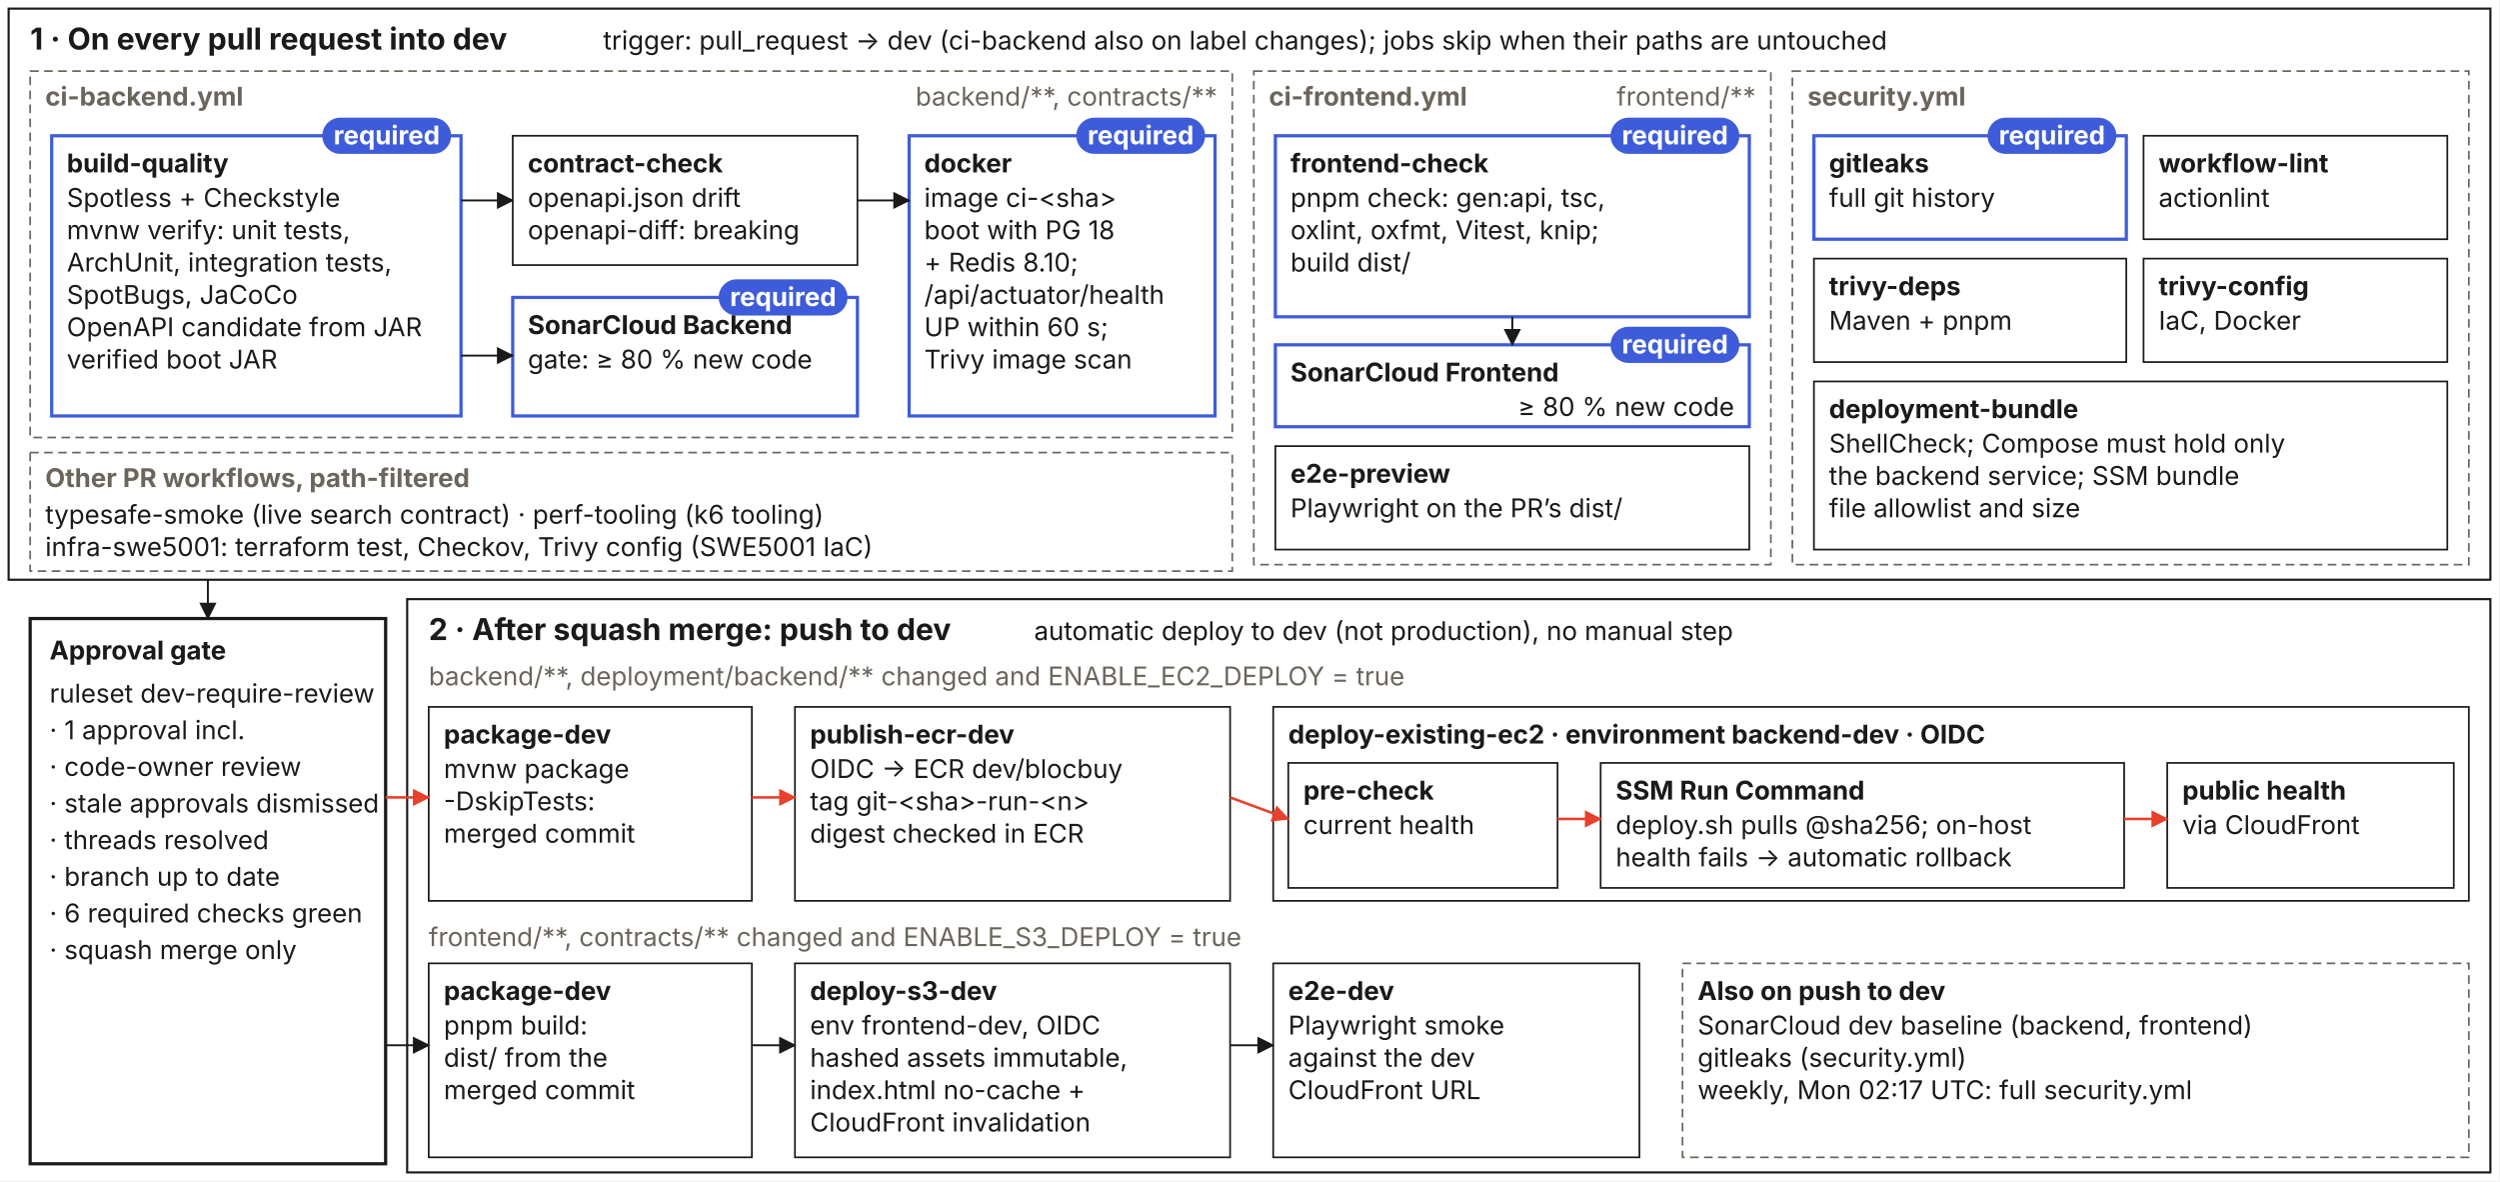
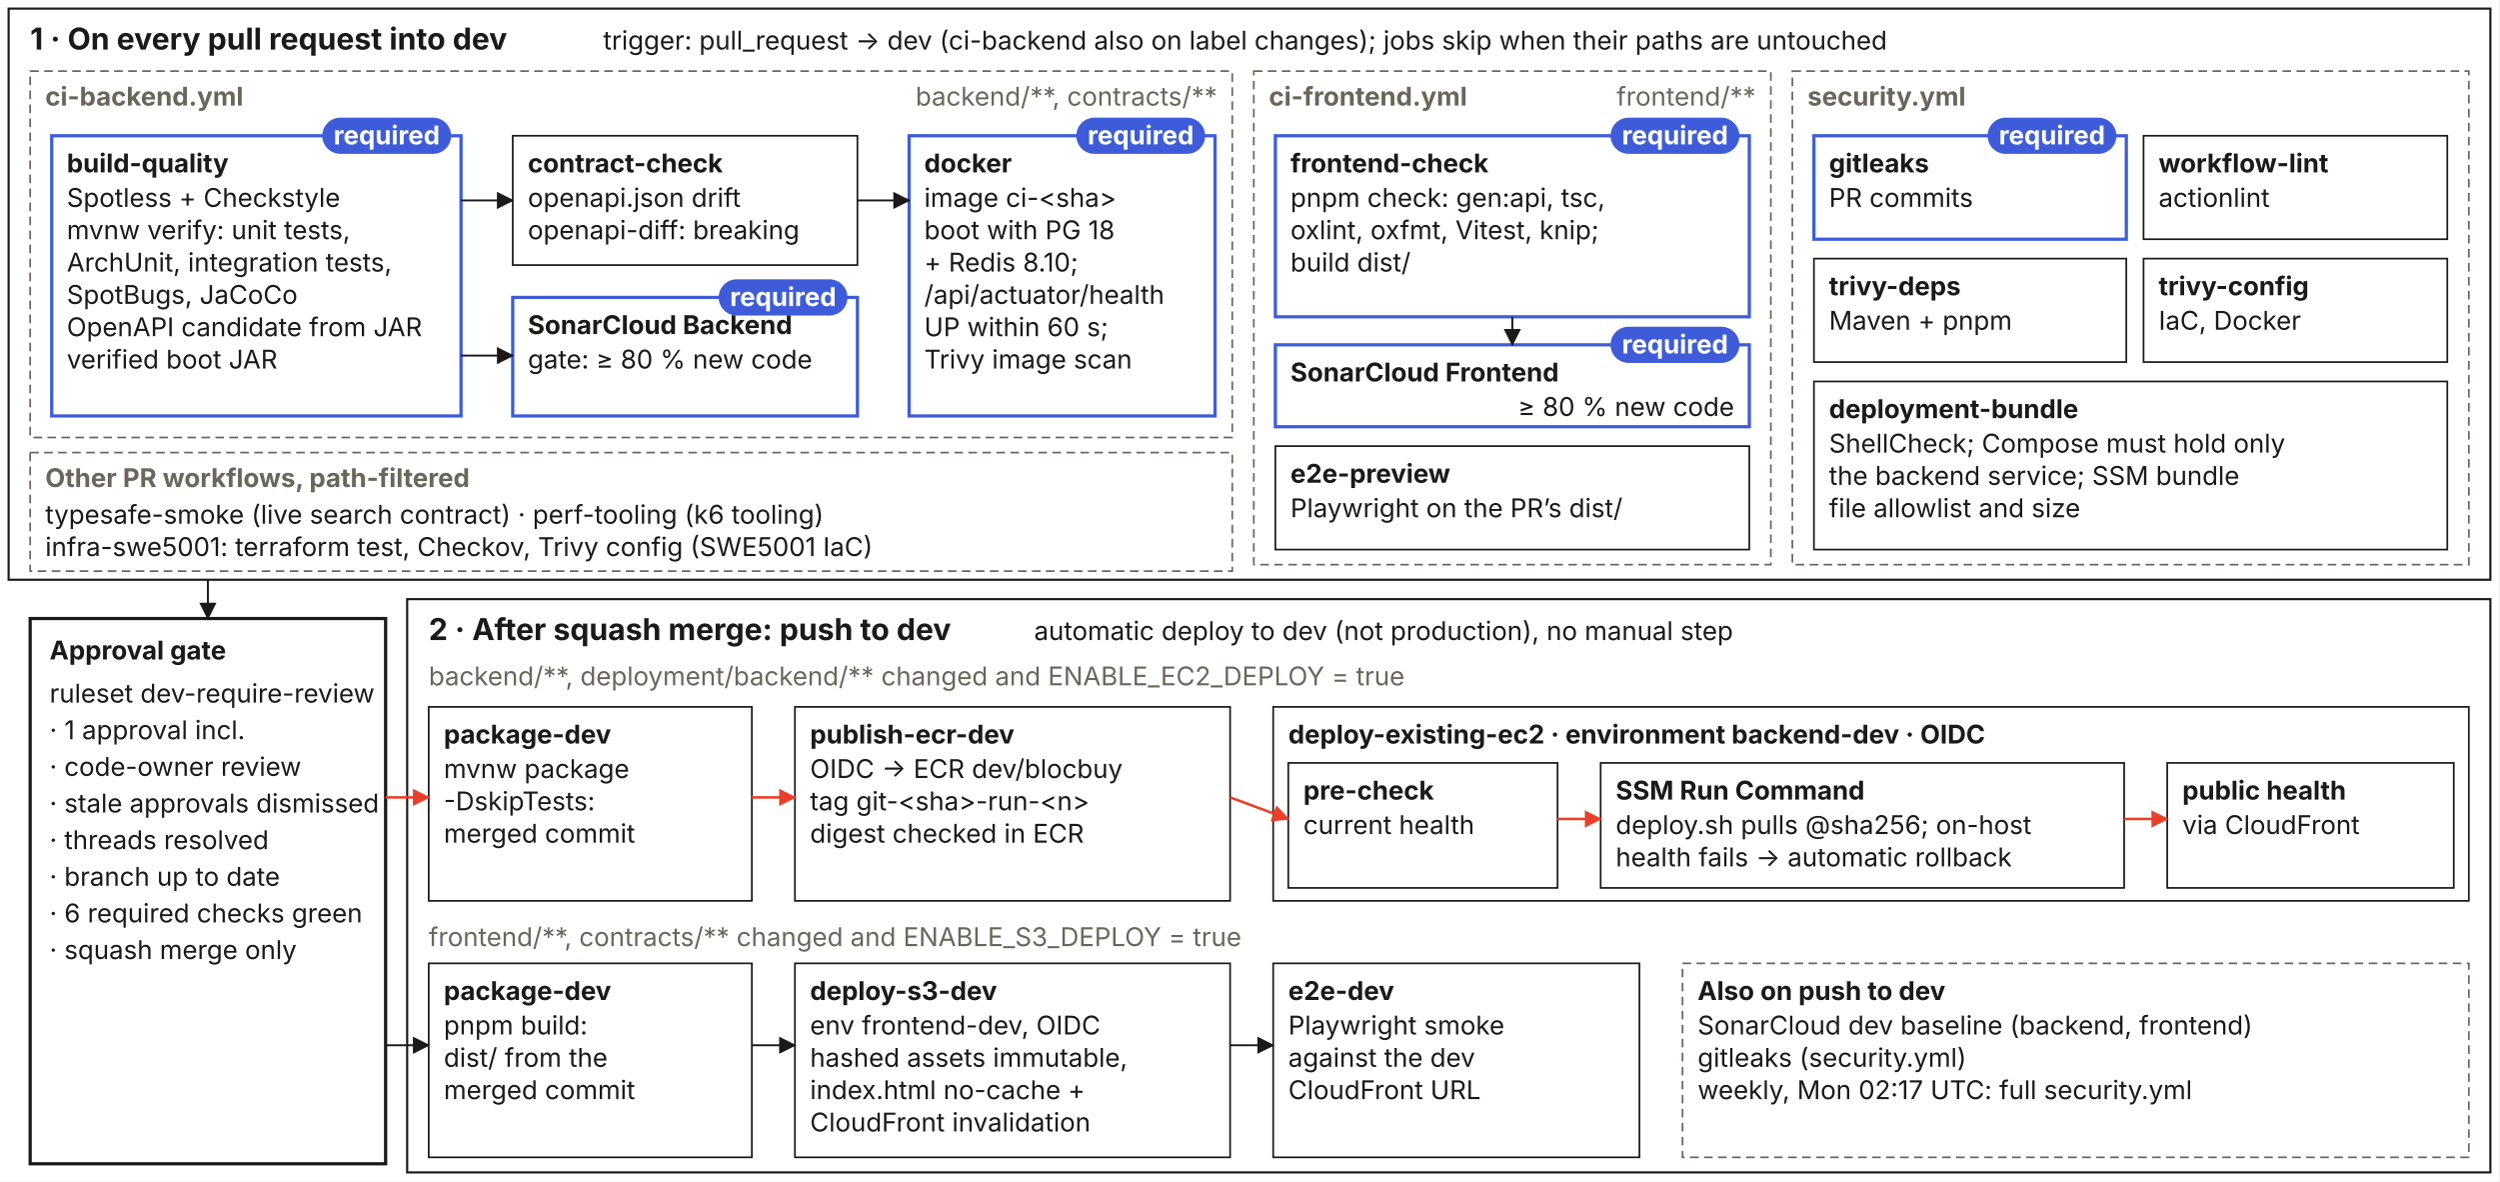
<svg xmlns="http://www.w3.org/2000/svg" width="2320" height="1096" viewBox="0 0 2320 1096" font-family="Inter, Helvetica, Arial, sans-serif">
  <defs>
    <marker id="cpmOpen" viewBox="0 0 12 12" refX="11" refY="6" markerWidth="16" markerHeight="16" markerUnits="userSpaceOnUse" orient="auto-start-reverse">
      <path d="M0,0 L12,6 L0,12" fill="none" stroke="#1B1A18" stroke-width="1.8" />
    </marker>
    <marker id="cpmOpenRed" viewBox="0 0 12 12" refX="11" refY="6" markerWidth="16" markerHeight="16" markerUnits="userSpaceOnUse" orient="auto-start-reverse">
      <path d="M0,0 L12,6 L0,12" fill="none" stroke="#E8402A" stroke-width="1.8" />
    </marker>
    <marker id="cpmOpenGrey" viewBox="0 0 12 12" refX="11" refY="6" markerWidth="16" markerHeight="16" markerUnits="userSpaceOnUse" orient="auto-start-reverse">
      <path d="M0,0 L12,6 L0,12" fill="none" stroke="#6B655C" stroke-width="1.8" />
    </marker>
    <marker id="cpmFill" viewBox="0 0 12 12" refX="11" refY="6" markerWidth="16" markerHeight="16" markerUnits="userSpaceOnUse" orient="auto-start-reverse">
      <path d="M0,0 L12,6 L0,12 Z" fill="#1B1A18" />
    </marker>
    <marker id="cpmFillRed" viewBox="0 0 12 12" refX="11" refY="6" markerWidth="16" markerHeight="16" markerUnits="userSpaceOnUse" orient="auto-start-reverse">
      <path d="M0,0 L12,6 L0,12 Z" fill="#E8402A" />
    </marker>
    <marker id="cpmFillBlue" viewBox="0 0 12 12" refX="11" refY="6" markerWidth="16" markerHeight="16" markerUnits="userSpaceOnUse" orient="auto-start-reverse">
      <path d="M0,0 L12,6 L0,12 Z" fill="#3E5CD9" />
    </marker>
  </defs>
  <rect x="0" y="0" width="2320" height="1096" fill="#FFFFFF" />
  <rect x="8" y="8" width="2304" height="530" fill="#FFFFFF" stroke="#1B1A18" stroke-width="2" />
  <text x="28" y="46" font-size="28" font-weight="700" text-anchor="start" fill="#1B1A18">1 · On every pull request into dev</text>
  <text x="560" y="46" font-size="24" text-anchor="start" fill="#1B1A18">trigger: pull_request → dev (ci-backend also on label changes); jobs skip when their paths are untouched</text>
  <rect x="28" y="66" width="1116" height="340" fill="#FFFFFF" stroke="#6B655C" stroke-width="1.6" stroke-dasharray="8 5" />
  <text x="42" y="98" font-size="24" font-weight="700" text-anchor="start" fill="#6B655C">ci-backend.yml</text>
  <text x="1130" y="98" font-size="24" text-anchor="end" fill="#6B655C">backend/**, contracts/**</text>
  <rect x="48" y="126" width="380" height="260" fill="#FFFFFF" stroke="#3E5CD9" stroke-width="3" />
  <text x="62" y="160" font-size="24" font-weight="700" text-anchor="start" fill="#1B1A18">build-quality</text>
  <text x="62" y="192" font-size="24" text-anchor="start" fill="#1B1A18">Spotless + Checkstyle</text>
  <text x="62" y="222" font-size="24" text-anchor="start" fill="#1B1A18">mvnw verify: unit tests,</text>
  <text x="62" y="252" font-size="24" text-anchor="start" fill="#1B1A18">ArchUnit, integration tests,</text>
  <text x="62" y="282" font-size="24" text-anchor="start" fill="#1B1A18">SpotBugs, JaCoCo</text>
  <text x="62" y="312" font-size="24" text-anchor="start" fill="#1B1A18">OpenAPI candidate from JAR</text>
  <text x="62" y="342" font-size="24" text-anchor="start" fill="#1B1A18">verified boot JAR</text>
  <rect x="300" y="110" width="118" height="32" rx="16" fill="#3E5CD9" stroke="#3E5CD9" stroke-width="1.6" />
  <text x="359" y="134" font-size="24" font-weight="700" text-anchor="middle" fill="#FFFFFF">required</text>
  <rect x="476" y="126" width="320" height="120" fill="#FFFFFF" stroke="#1B1A18" stroke-width="1.6" />
  <text x="490" y="160" font-size="24" font-weight="700" text-anchor="start" fill="#1B1A18">contract-check</text>
  <text x="490" y="192" font-size="24" text-anchor="start" fill="#1B1A18">openapi.json drift</text>
  <text x="490" y="222" font-size="24" text-anchor="start" fill="#1B1A18">openapi-diff: breaking</text>
  <rect x="476" y="276" width="320" height="110" fill="#FFFFFF" stroke="#3E5CD9" stroke-width="3" />
  <text x="490" y="310" font-size="24" font-weight="700" text-anchor="start" fill="#1B1A18">SonarCloud Backend</text>
  <text x="490" y="342" font-size="24" text-anchor="start" fill="#1B1A18">gate: ≥ 80 % new code</text>
  <rect x="668" y="260" width="118" height="32" rx="16" fill="#3E5CD9" stroke="#3E5CD9" stroke-width="1.6" />
  <text x="727" y="284" font-size="24" font-weight="700" text-anchor="middle" fill="#FFFFFF">required</text>
  <rect x="844" y="126" width="284" height="260" fill="#FFFFFF" stroke="#3E5CD9" stroke-width="3" />
  <text x="858" y="160" font-size="24" font-weight="700" text-anchor="start" fill="#1B1A18">docker</text>
  <text x="858" y="192" font-size="24" text-anchor="start" fill="#1B1A18">image ci-&lt;sha&gt;</text>
  <text x="858" y="222" font-size="24" text-anchor="start" fill="#1B1A18">boot with PG 18</text>
  <text x="858" y="252" font-size="24" text-anchor="start" fill="#1B1A18">+ Redis 8.10;</text>
  <text x="858" y="282" font-size="24" text-anchor="start" fill="#1B1A18">/api/actuator/health</text>
  <text x="858" y="312" font-size="24" text-anchor="start" fill="#1B1A18">UP within 60 s;</text>
  <text x="858" y="342" font-size="24" text-anchor="start" fill="#1B1A18">Trivy image scan</text>
  <rect x="1000" y="110" width="118" height="32" rx="16" fill="#3E5CD9" stroke="#3E5CD9" stroke-width="1.6" />
  <text x="1059" y="134" font-size="24" font-weight="700" text-anchor="middle" fill="#FFFFFF">required</text>
  <line x1="428" y1="186" x2="476" y2="186" stroke="#1B1A18" stroke-width="1.8" marker-end="url(#cpmFill)" />
  <line x1="428" y1="330" x2="476" y2="330" stroke="#1B1A18" stroke-width="1.8" marker-end="url(#cpmFill)" />
  <line x1="796" y1="186" x2="844" y2="186" stroke="#1B1A18" stroke-width="1.8" marker-end="url(#cpmFill)" />
  <rect x="28" y="420" width="1116" height="110" fill="#FFFFFF" stroke="#6B655C" stroke-width="1.6" stroke-dasharray="8 5" />
  <text x="42" y="452" font-size="24" font-weight="700" text-anchor="start" fill="#6B655C">Other PR workflows, path-filtered</text>
  <text x="42" y="486" font-size="24" text-anchor="start" fill="#1B1A18">typesafe-smoke (live search contract) · perf-tooling (k6 tooling)</text>
  <text x="42" y="516" font-size="24" text-anchor="start" fill="#1B1A18">infra-swe5001: terraform test, Checkov, Trivy config (SWE5001 IaC)</text>
  <rect x="1164" y="66" width="480" height="458" fill="#FFFFFF" stroke="#6B655C" stroke-width="1.6" stroke-dasharray="8 5" />
  <text x="1178" y="98" font-size="24" font-weight="700" text-anchor="start" fill="#6B655C">ci-frontend.yml</text>
  <text x="1630" y="98" font-size="24" text-anchor="end" fill="#6B655C">frontend/**</text>
  <rect x="1184" y="126" width="440" height="168" fill="#FFFFFF" stroke="#3E5CD9" stroke-width="3" />
  <text x="1198" y="160" font-size="24" font-weight="700" text-anchor="start" fill="#1B1A18">frontend-check</text>
  <text x="1198" y="192" font-size="24" text-anchor="start" fill="#1B1A18">pnpm check: gen:api, tsc,</text>
  <text x="1198" y="222" font-size="24" text-anchor="start" fill="#1B1A18">oxlint, oxfmt, Vitest, knip;</text>
  <text x="1198" y="252" font-size="24" text-anchor="start" fill="#1B1A18">build dist/</text>
  <rect x="1496" y="110" width="118" height="32" rx="16" fill="#3E5CD9" stroke="#3E5CD9" stroke-width="1.6" />
  <text x="1555" y="134" font-size="24" font-weight="700" text-anchor="middle" fill="#FFFFFF">required</text>
  <rect x="1184" y="320" width="440" height="76" fill="#FFFFFF" stroke="#3E5CD9" stroke-width="3" />
  <text x="1198" y="354" font-size="24" font-weight="700" text-anchor="start" fill="#1B1A18">SonarCloud Frontend</text>
  <rect x="1496" y="304" width="118" height="32" rx="16" fill="#3E5CD9" stroke="#3E5CD9" stroke-width="1.6" />
  <text x="1555" y="328" font-size="24" font-weight="700" text-anchor="middle" fill="#FFFFFF">required</text>
  <text x="1610" y="386" font-size="24" text-anchor="end" fill="#1B1A18">≥ 80 % new code</text>
  <rect x="1184" y="414" width="440" height="96" fill="#FFFFFF" stroke="#1B1A18" stroke-width="1.6" />
  <text x="1198" y="448" font-size="24" font-weight="700" text-anchor="start" fill="#1B1A18">e2e-preview</text>
  <text x="1198" y="480" font-size="24" text-anchor="start" fill="#1B1A18">Playwright on the PR’s dist/</text>
  <line x1="1404" y1="294" x2="1404" y2="320" stroke="#1B1A18" stroke-width="1.8" marker-end="url(#cpmFill)" />
  <rect x="1664" y="66" width="628" height="458" fill="#FFFFFF" stroke="#6B655C" stroke-width="1.6" stroke-dasharray="8 5" />
  <text x="1678" y="98" font-size="24" font-weight="700" text-anchor="start" fill="#6B655C">security.yml</text>
  <rect x="1684" y="126" width="290" height="96" fill="#FFFFFF" stroke="#3E5CD9" stroke-width="3" />
  <text x="1698" y="160" font-size="24" font-weight="700" text-anchor="start" fill="#1B1A18">gitleaks</text>
-   <text x="1698" y="192" font-size="24" text-anchor="start" fill="#1B1A18">full git history</text>
+   <text x="1698" y="192" font-size="24" text-anchor="start" fill="#1B1A18">PR commits</text>
  <rect x="1846" y="110" width="118" height="32" rx="16" fill="#3E5CD9" stroke="#3E5CD9" stroke-width="1.6" />
  <text x="1905" y="134" font-size="24" font-weight="700" text-anchor="middle" fill="#FFFFFF">required</text>
  <rect x="1990" y="126" width="282" height="96" fill="#FFFFFF" stroke="#1B1A18" stroke-width="1.6" />
  <text x="2004" y="160" font-size="24" font-weight="700" text-anchor="start" fill="#1B1A18">workflow-lint</text>
  <text x="2004" y="192" font-size="24" text-anchor="start" fill="#1B1A18">actionlint</text>
  <rect x="1684" y="240" width="290" height="96" fill="#FFFFFF" stroke="#1B1A18" stroke-width="1.6" />
  <text x="1698" y="274" font-size="24" font-weight="700" text-anchor="start" fill="#1B1A18">trivy-deps</text>
  <text x="1698" y="306" font-size="24" text-anchor="start" fill="#1B1A18">Maven + pnpm</text>
  <rect x="1990" y="240" width="282" height="96" fill="#FFFFFF" stroke="#1B1A18" stroke-width="1.6" />
  <text x="2004" y="274" font-size="24" font-weight="700" text-anchor="start" fill="#1B1A18">trivy-config</text>
  <text x="2004" y="306" font-size="24" text-anchor="start" fill="#1B1A18">IaC, Docker</text>
  <rect x="1684" y="354" width="588" height="156" fill="#FFFFFF" stroke="#1B1A18" stroke-width="1.6" />
  <text x="1698" y="388" font-size="24" font-weight="700" text-anchor="start" fill="#1B1A18">deployment-bundle</text>
  <text x="1698" y="420" font-size="24" text-anchor="start" fill="#1B1A18">ShellCheck; Compose must hold only</text>
  <text x="1698" y="450" font-size="24" text-anchor="start" fill="#1B1A18">the backend service; SSM bundle</text>
  <text x="1698" y="480" font-size="24" text-anchor="start" fill="#1B1A18">file allowlist and size</text>
  <rect x="28" y="574" width="330" height="506" fill="#FFFFFF" stroke="#1B1A18" stroke-width="3" />
  <text x="46" y="612" font-size="24" font-weight="700" text-anchor="start" fill="#1B1A18">Approval gate</text>
  <text x="46" y="652" font-size="24" text-anchor="start" fill="#1B1A18">ruleset dev-require-review</text>
  <text x="46" y="686" font-size="24" text-anchor="start" fill="#1B1A18">· 1 approval incl.</text>
  <text x="46" y="720" font-size="24" text-anchor="start" fill="#1B1A18">· code-owner review</text>
  <text x="46" y="754" font-size="24" text-anchor="start" fill="#1B1A18">· stale approvals dismissed</text>
  <text x="46" y="788" font-size="24" text-anchor="start" fill="#1B1A18">· threads resolved</text>
  <text x="46" y="822" font-size="24" text-anchor="start" fill="#1B1A18">· branch up to date</text>
  <text x="46" y="856" font-size="24" text-anchor="start" fill="#1B1A18">· 6 required checks green</text>
  <text x="46" y="890" font-size="24" text-anchor="start" fill="#1B1A18">· squash merge only</text>
  <line x1="193" y1="538" x2="193" y2="574" stroke="#1B1A18" stroke-width="1.8" marker-end="url(#cpmFill)" />
  <rect x="378" y="556" width="1934" height="532" fill="#FFFFFF" stroke="#1B1A18" stroke-width="2" />
  <text x="398" y="594" font-size="28" font-weight="700" text-anchor="start" fill="#1B1A18">2 · After squash merge: push to dev</text>
  <text x="960" y="594" font-size="24" text-anchor="start" fill="#1B1A18">automatic deploy to dev (not production), no manual step</text>
  <text x="398" y="636" font-size="24" text-anchor="start" fill="#6B655C">backend/**, deployment/backend/** changed and ENABLE_EC2_DEPLOY = true</text>
  <rect x="398" y="656" width="300" height="180" fill="#FFFFFF" stroke="#1B1A18" stroke-width="1.6" />
  <text x="412" y="690" font-size="24" font-weight="700" text-anchor="start" fill="#1B1A18">package-dev</text>
  <text x="412" y="722" font-size="24" text-anchor="start" fill="#1B1A18">mvnw package</text>
  <text x="412" y="752" font-size="24" text-anchor="start" fill="#1B1A18">-DskipTests:</text>
  <text x="412" y="782" font-size="24" text-anchor="start" fill="#1B1A18">merged commit</text>
  <rect x="738" y="656" width="404" height="180" fill="#FFFFFF" stroke="#1B1A18" stroke-width="1.6" />
  <text x="752" y="690" font-size="24" font-weight="700" text-anchor="start" fill="#1B1A18">publish-ecr-dev</text>
  <text x="752" y="722" font-size="24" text-anchor="start" fill="#1B1A18">OIDC → ECR dev/blocbuy</text>
  <text x="752" y="752" font-size="24" text-anchor="start" fill="#1B1A18">tag git-&lt;sha&gt;-run-&lt;n&gt;</text>
  <text x="752" y="782" font-size="24" text-anchor="start" fill="#1B1A18">digest checked in ECR</text>
  <rect x="1182" y="656" width="1110" height="180" fill="#FFFFFF" stroke="#1B1A18" stroke-width="1.6" />
  <text x="1196" y="690" font-size="24" font-weight="700" text-anchor="start" fill="#1B1A18">deploy-existing-ec2 · environment backend-dev · OIDC</text>
  <rect x="1196" y="708" width="250" height="116" fill="#FFFFFF" stroke="#1B1A18" stroke-width="1.6" />
  <text x="1210" y="742" font-size="24" font-weight="700" text-anchor="start" fill="#1B1A18">pre-check</text>
  <text x="1210" y="774" font-size="24" text-anchor="start" fill="#1B1A18">current health</text>
  <rect x="1486" y="708" width="486" height="116" fill="#FFFFFF" stroke="#1B1A18" stroke-width="1.6" />
  <text x="1500" y="742" font-size="24" font-weight="700" text-anchor="start" fill="#1B1A18">SSM Run Command</text>
  <text x="1500" y="774" font-size="24" text-anchor="start" fill="#1B1A18">deploy.sh pulls @sha256; on-host</text>
  <text x="1500" y="804" font-size="24" text-anchor="start" fill="#1B1A18">health fails → automatic rollback</text>
  <rect x="2012" y="708" width="266" height="116" fill="#FFFFFF" stroke="#1B1A18" stroke-width="1.6" />
  <text x="2026" y="742" font-size="24" font-weight="700" text-anchor="start" fill="#1B1A18">public health</text>
  <text x="2026" y="774" font-size="24" text-anchor="start" fill="#1B1A18">via CloudFront</text>
  <line x1="358" y1="740" x2="398" y2="740" stroke="#E8402A" stroke-width="2.4" marker-end="url(#cpmFillRed)" />
  <line x1="698" y1="740" x2="738" y2="740" stroke="#E8402A" stroke-width="2.4" marker-end="url(#cpmFillRed)" />
  <line x1="1142" y1="740" x2="1196" y2="760" stroke="#E8402A" stroke-width="2.4" marker-end="url(#cpmFillRed)" />
  <line x1="1446" y1="760" x2="1486" y2="760" stroke="#E8402A" stroke-width="2.4" marker-end="url(#cpmFillRed)" />
  <line x1="1972" y1="760" x2="2012" y2="760" stroke="#E8402A" stroke-width="2.4" marker-end="url(#cpmFillRed)" />
  <text x="398" y="878" font-size="24" text-anchor="start" fill="#6B655C">frontend/**, contracts/** changed and ENABLE_S3_DEPLOY = true</text>
  <rect x="398" y="894" width="300" height="180" fill="#FFFFFF" stroke="#1B1A18" stroke-width="1.6" />
  <text x="412" y="928" font-size="24" font-weight="700" text-anchor="start" fill="#1B1A18">package-dev</text>
  <text x="412" y="960" font-size="24" text-anchor="start" fill="#1B1A18">pnpm build:</text>
  <text x="412" y="990" font-size="24" text-anchor="start" fill="#1B1A18">dist/ from the</text>
  <text x="412" y="1020" font-size="24" text-anchor="start" fill="#1B1A18">merged commit</text>
  <rect x="738" y="894" width="404" height="180" fill="#FFFFFF" stroke="#1B1A18" stroke-width="1.6" />
  <text x="752" y="928" font-size="24" font-weight="700" text-anchor="start" fill="#1B1A18">deploy-s3-dev</text>
  <text x="752" y="960" font-size="24" text-anchor="start" fill="#1B1A18">env frontend-dev, OIDC</text>
  <text x="752" y="990" font-size="24" text-anchor="start" fill="#1B1A18">hashed assets immutable,</text>
  <text x="752" y="1020" font-size="24" text-anchor="start" fill="#1B1A18">index.html no-cache +</text>
  <text x="752" y="1050" font-size="24" text-anchor="start" fill="#1B1A18">CloudFront invalidation</text>
  <rect x="1182" y="894" width="340" height="180" fill="#FFFFFF" stroke="#1B1A18" stroke-width="1.6" />
  <text x="1196" y="928" font-size="24" font-weight="700" text-anchor="start" fill="#1B1A18">e2e-dev</text>
  <text x="1196" y="960" font-size="24" text-anchor="start" fill="#1B1A18">Playwright smoke</text>
  <text x="1196" y="990" font-size="24" text-anchor="start" fill="#1B1A18">against the dev</text>
  <text x="1196" y="1020" font-size="24" text-anchor="start" fill="#1B1A18">CloudFront URL</text>
  <line x1="358" y1="970" x2="398" y2="970" stroke="#1B1A18" stroke-width="1.8" marker-end="url(#cpmFill)" />
  <line x1="698" y1="970" x2="738" y2="970" stroke="#1B1A18" stroke-width="1.8" marker-end="url(#cpmFill)" />
  <line x1="1142" y1="970" x2="1182" y2="970" stroke="#1B1A18" stroke-width="1.8" marker-end="url(#cpmFill)" />
  <rect x="1562" y="894" width="730" height="180" fill="#FFFFFF" stroke="#6B655C" stroke-width="1.6" stroke-dasharray="8 5" />
  <text x="1576" y="928" font-size="24" font-weight="700" text-anchor="start" fill="#1B1A18">Also on push to dev</text>
  <text x="1576" y="960" font-size="24" text-anchor="start" fill="#1B1A18">SonarCloud dev baseline (backend, frontend)</text>
  <text x="1576" y="990" font-size="24" text-anchor="start" fill="#1B1A18">gitleaks (security.yml)</text>
  <text x="1576" y="1020" font-size="24" text-anchor="start" fill="#1B1A18">weekly, Mon 02:17 UTC: full security.yml</text>
</svg>
